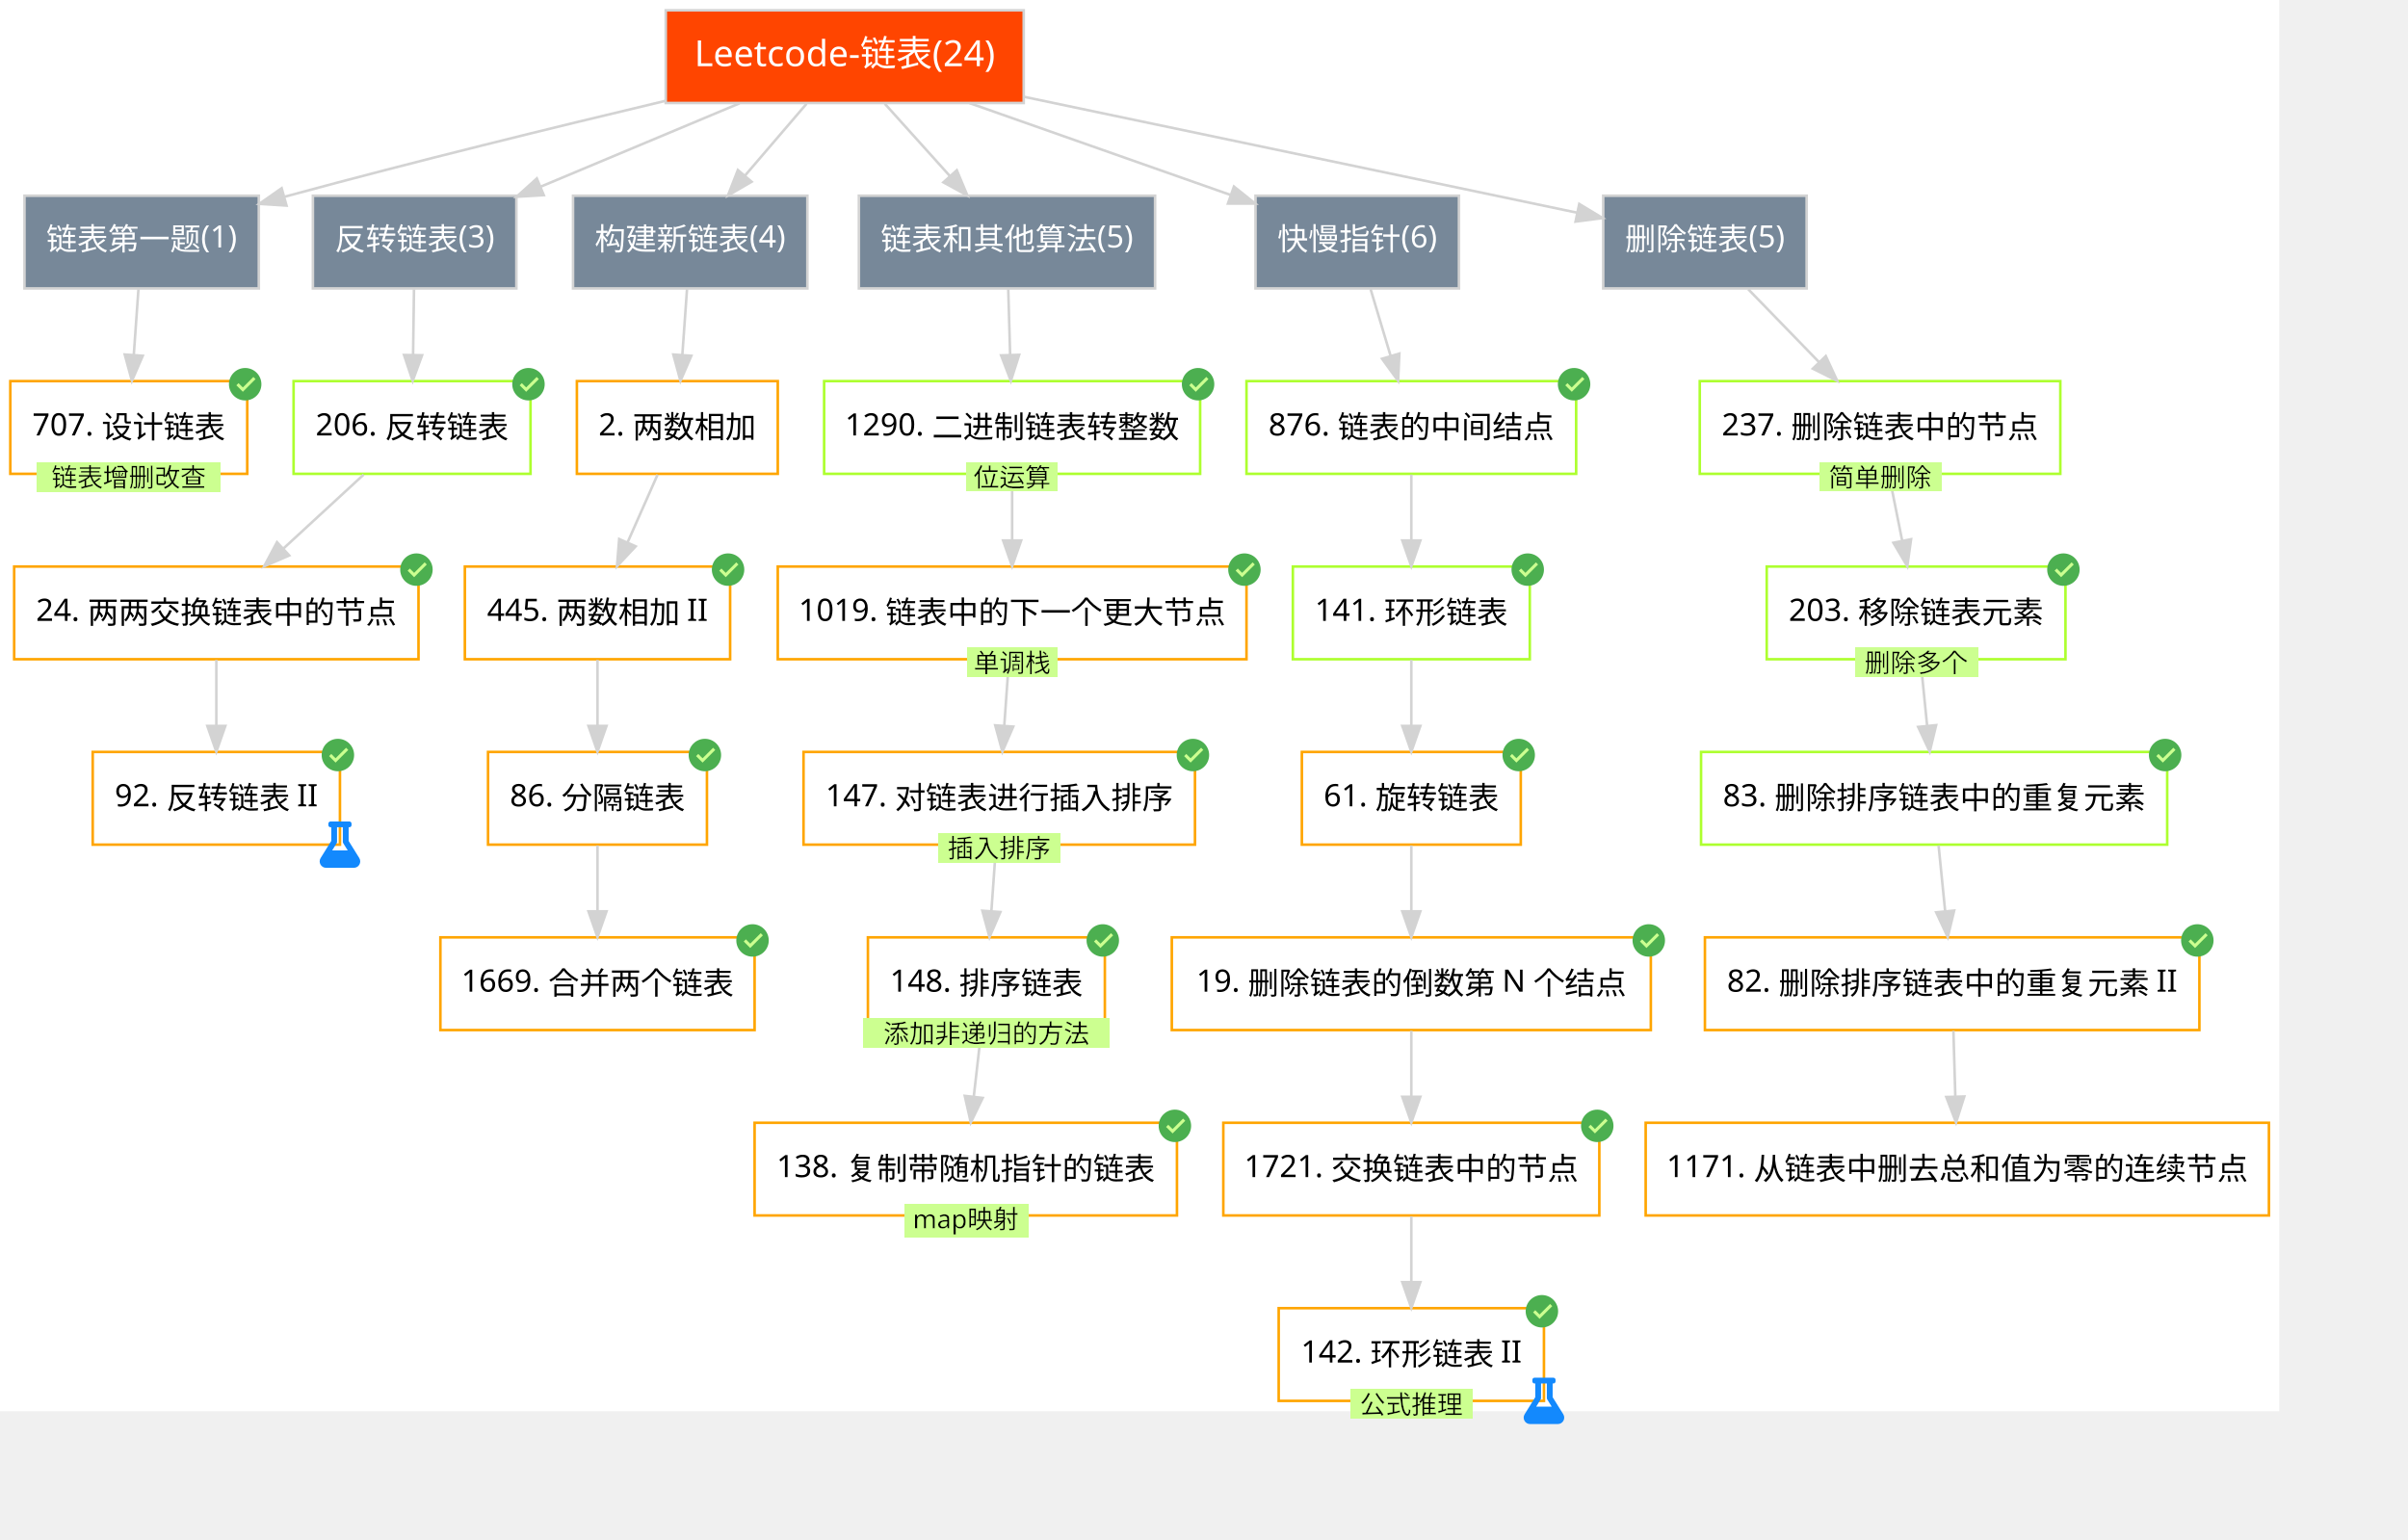
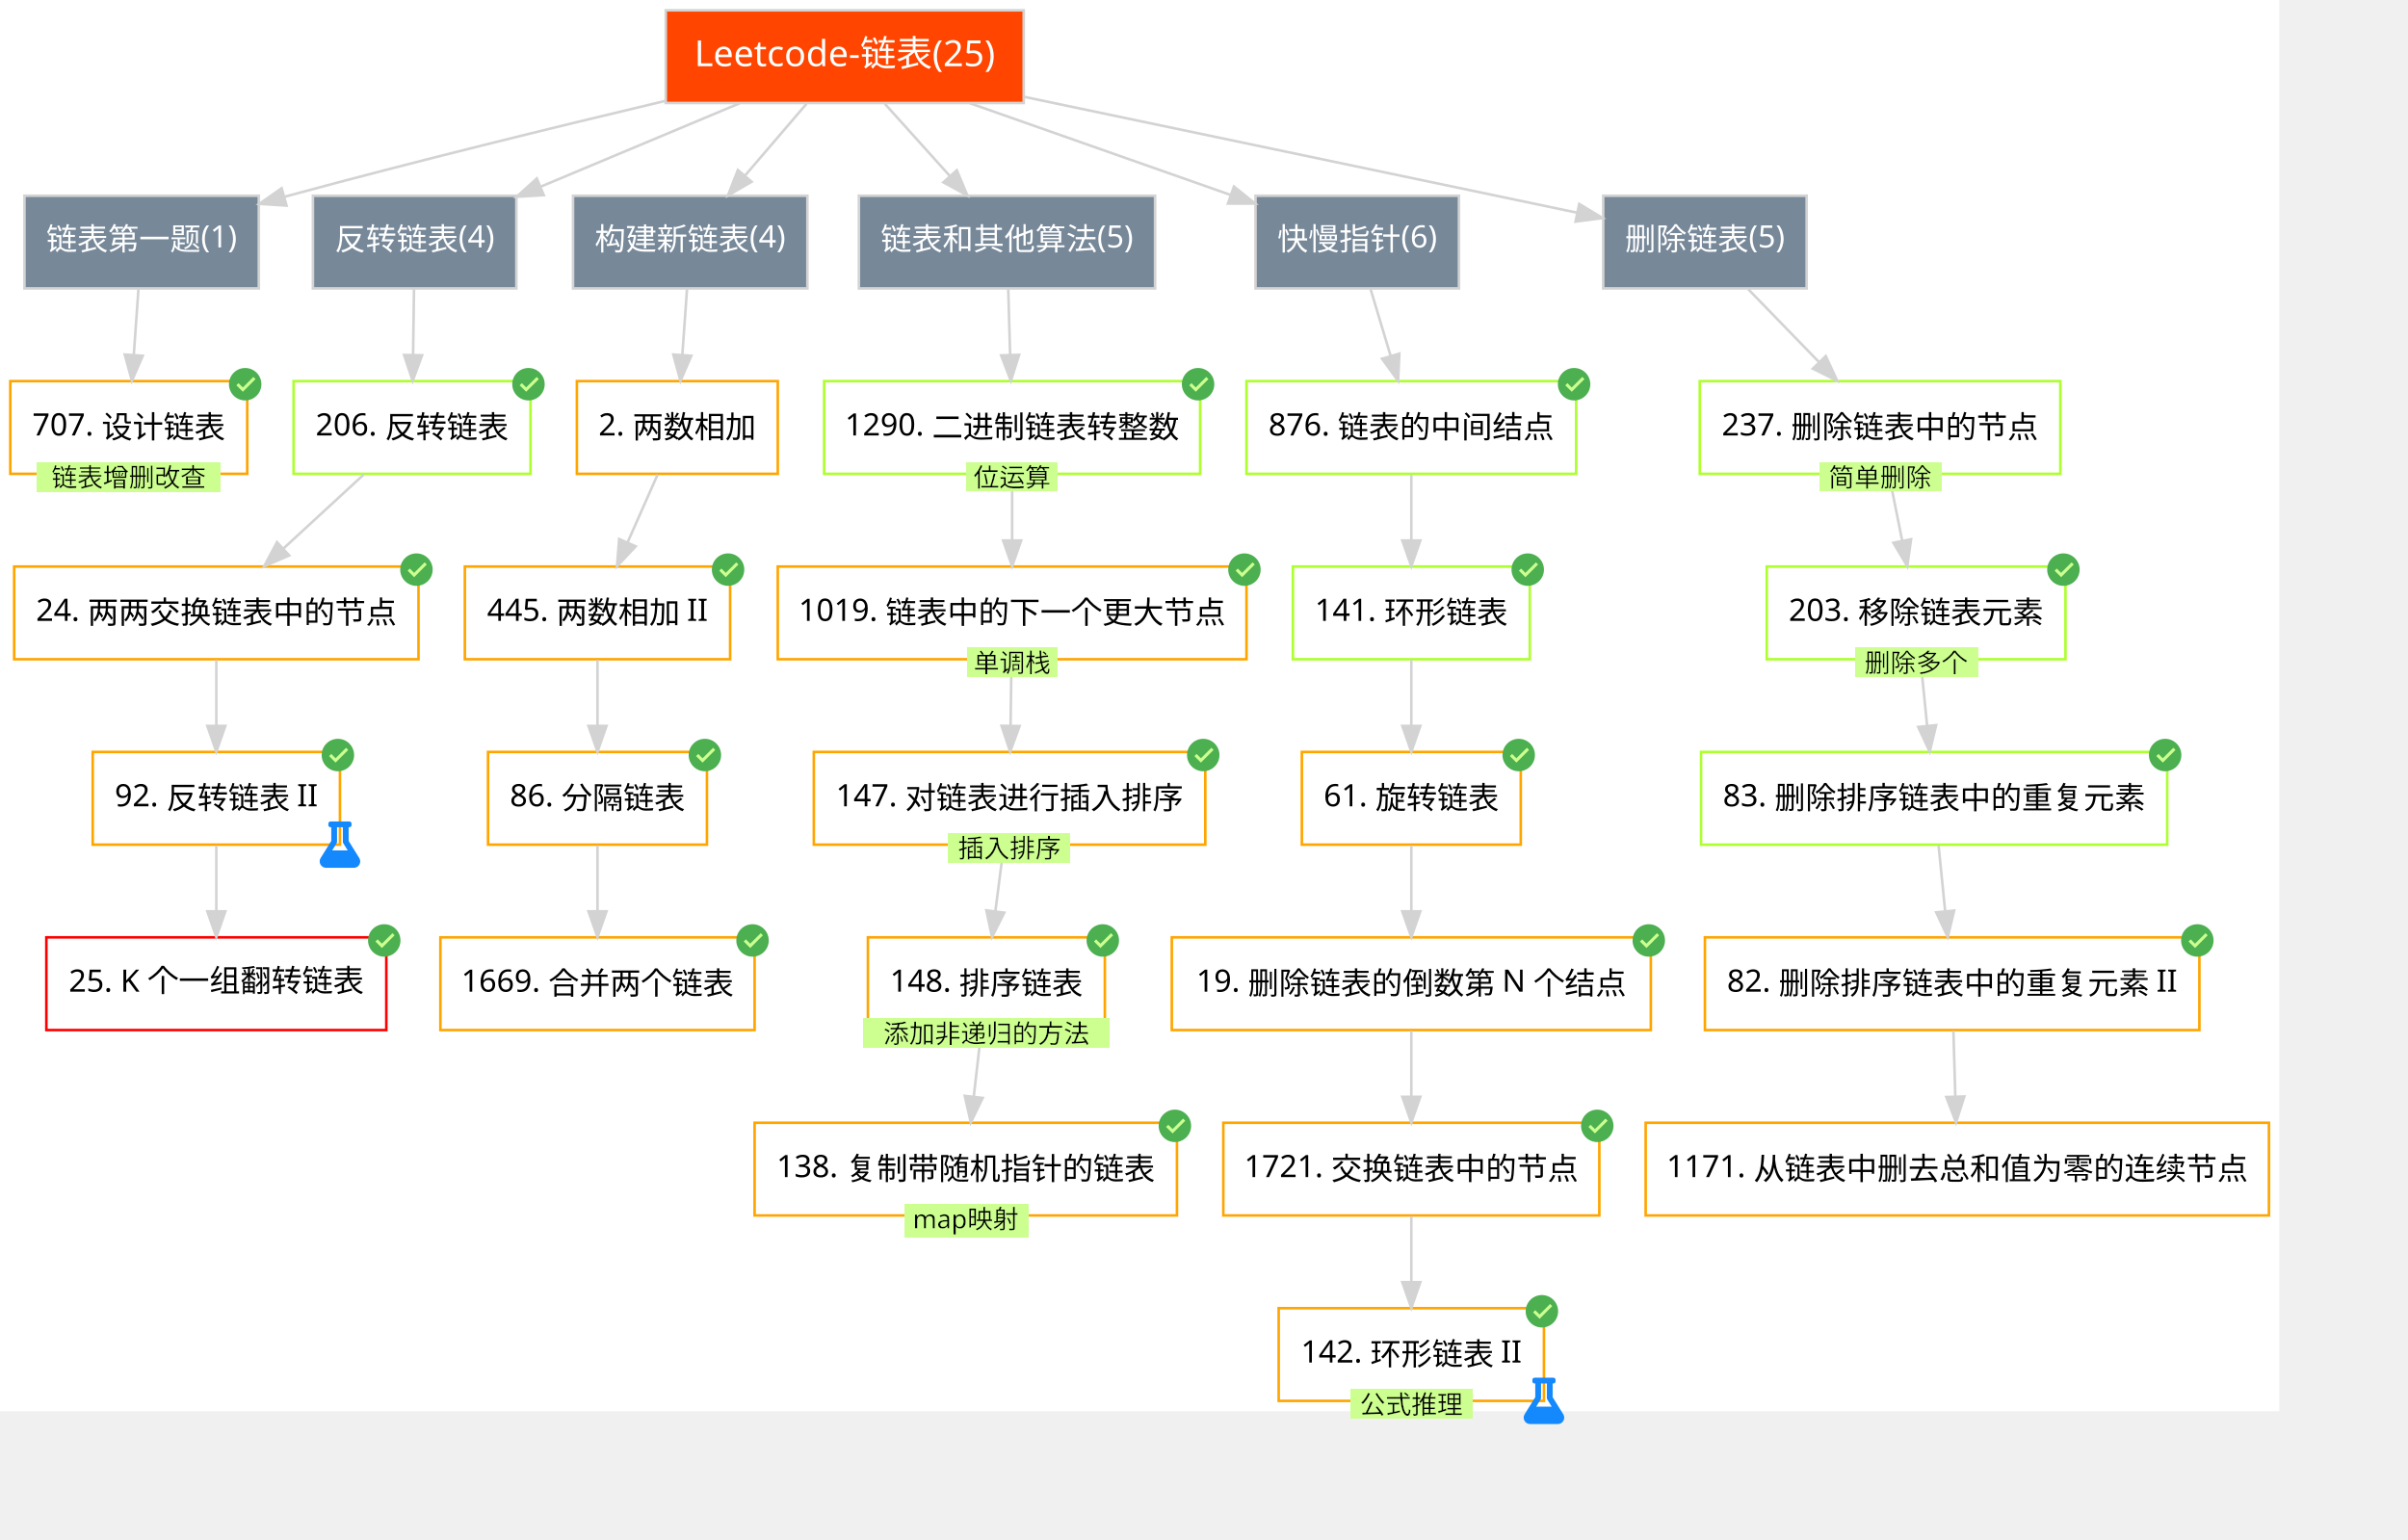
<svg xmlns="http://www.w3.org/2000/svg" xmlns:xlink="http://www.w3.org/1999/xlink" height="598pt" viewBox="0.00 0.00 935.0 598.0" width="935pt">
  <g class="graph" id="graph0" transform="scale(1 1) rotate(0) translate(4 544)">
    <polygon fill="white" points="-4,4 -4,-544 881,-544 881,4 -4,4" stroke="transparent" />
    <g class="node" id="node1">
      <g id="a_node1">
-         <a target="_parent" xlink:href="https://leetcode-cn.com/tag/linked-list" xlink:title="Leetcode-链表(24)">
+         <a target="_parent" xlink:href="https://leetcode-cn.com/tag/linked-list" xlink:title="Leetcode-链表(25)">
          <polygon fill="orangered" points="393.5,-540 254.5,-540 254.5,-504 393.5,-504 393.5,-540" stroke="lightgrey" />
          <text fill="white" font-family="Microsoft YaHei" font-size="14.00" text-anchor="middle" x="324" y="-518.3">
-       Leetcode-链表(24)
+       Leetcode-链表(25)
     </text>
        </a>
      </g>
    </g>
    <g class="node" id="node2">
      <polygon fill="lightslategray" points="96.5,-468 5.5,-468 5.5,-432 96.5,-432 96.5,-468" stroke="lightgrey" />
      <text fill="white" font-family="Microsoft YaHei" font-size="12.00" text-anchor="middle" x="51" y="-446.9">
    链表第一题(1)
   </text>
    </g>
    <g class="edge" id="edge1">
      <path d="M254.22,-504.8C211.81,-494.72 156.63,-481.21 108,-468 107.54,-467.87 107.08,-467.75 106.61,-467.62" fill="none" stroke="lightgrey" />
      <polygon fill="lightgrey" points="107.25,-464.17 96.68,-464.84 105.36,-470.91 107.25,-464.17" stroke="lightgrey" />
    </g>
    <g class="node" id="node4">
      <polygon fill="lightslategray" points="196.5,-468 117.5,-468 117.5,-432 196.5,-432 196.5,-468" stroke="lightgrey" />
      <text fill="white" font-family="Microsoft YaHei" font-size="12.00" text-anchor="middle" x="157" y="-446.9">
-     反转链表(3)
+     反转链表(4)
   </text>
    </g>
    <g class="edge" id="edge3">
      <path d="M283.15,-503.88C259.87,-494.12 230.56,-481.83 206.05,-471.56" fill="none" stroke="lightgrey" />
      <polygon fill="lightgrey" points="207.14,-468.22 196.57,-467.59 204.44,-474.68 207.14,-468.22" stroke="lightgrey" />
    </g>
-     <g class="node" id="node8">
+     <g class="node" id="node9">
      <polygon fill="lightslategray" points="309.5,-468 218.5,-468 218.5,-432 309.5,-432 309.5,-468" stroke="lightgrey" />
      <text fill="white" font-family="Microsoft YaHei" font-size="12.00" text-anchor="middle" x="264" y="-446.9">
    构建新链表(4)
   </text>
    </g>
-     <g class="edge" id="edge7">
+     <g class="edge" id="edge8">
      <path d="M309.17,-503.7C301.98,-495.3 293.2,-485.07 285.31,-475.86" fill="none" stroke="lightgrey" />
      <polygon fill="lightgrey" points="287.83,-473.42 278.66,-468.1 282.51,-477.97 287.83,-473.42" stroke="lightgrey" />
    </g>
-     <g class="node" id="node13">
+     <g class="node" id="node14">
      <polygon fill="lightslategray" points="444.5,-468 329.5,-468 329.5,-432 444.5,-432 444.5,-468" stroke="lightgrey" />
      <text fill="white" font-family="Microsoft YaHei" font-size="12.00" text-anchor="middle" x="387" y="-446.9">
    链表和其他算法(5)
   </text>
    </g>
-     <g class="edge" id="edge12">
+     <g class="edge" id="edge13">
      <path d="M339.57,-503.7C347.2,-495.22 356.52,-484.86 364.88,-475.58" fill="none" stroke="lightgrey" />
      <polygon fill="lightgrey" points="367.52,-477.88 371.61,-468.1 362.31,-473.2 367.52,-477.88" stroke="lightgrey" />
    </g>
-     <g class="node" id="node19">
+     <g class="node" id="node20">
      <polygon fill="lightslategray" points="562.5,-468 483.5,-468 483.5,-432 562.5,-432 562.5,-468" stroke="lightgrey" />
      <text fill="white" font-family="Microsoft YaHei" font-size="12.00" text-anchor="middle" x="523" y="-446.9">
    快慢指针(6)
   </text>
    </g>
-     <g class="edge" id="edge18">
+     <g class="edge" id="edge19">
      <path d="M372.43,-503.97C403.15,-493.16 442.8,-479.21 473.7,-468.34" fill="none" stroke="lightgrey" />
      <polygon fill="lightgrey" points="475.13,-471.55 483.4,-464.93 472.8,-464.95 475.13,-471.55" stroke="lightgrey" />
    </g>
-     <g class="node" id="node26">
+     <g class="node" id="node27">
      <polygon fill="lightslategray" points="697.5,-468 618.5,-468 618.5,-432 697.5,-432 697.5,-468" stroke="lightgrey" />
      <text fill="white" font-family="Microsoft YaHei" font-size="12.00" text-anchor="middle" x="658" y="-446.9">
    删除链表(5)
   </text>
    </g>
-     <g class="edge" id="edge25">
+     <g class="edge" id="edge26">
      <path d="M393.61,-506.41C457.82,-492.95 551.55,-473.31 608.44,-461.39" fill="none" stroke="lightgrey" />
      <polygon fill="lightgrey" points="609.21,-464.8 618.28,-459.32 607.77,-457.95 609.21,-464.8" stroke="lightgrey" />
    </g>
    <g class="node" id="node3">
      <g id="a_node3">
        <a target="_parent" xlink:href="https://leetcode-cn.com/problems/design-linked-list" xlink:title="707. 设计链表">
          <polygon fill="none" points="92,-396 0,-396 0,-360 92,-360 92,-396" stroke="orange" />
          <text font-family="Microsoft YaHei" font-size="12.00" text-anchor="middle" x="46" y="-374.9">
      707. 设计链表
     </text>
        </a>
      </g>
      <g transform="translate(84.0, -402.0) scale(0.3)">
        <circle cx="24" cy="24" fill="#4caf50" r="21" />
        <polygon fill="#ccff90" points="34.6,14.6 21,28.2 15.4,22.6 12.6,25.4 21,33.8 37.4,17.4" />
      </g>
    </g>
    <g class="edge" id="edge2">
      <path d="M49.76,-431.7C49.21,-423.98 48.55,-414.71 47.94,-406.11" fill="none" stroke="lightgrey" />
      <polygon fill="lightgrey" points="51.43,-405.83 47.22,-396.1 44.44,-406.33 51.43,-405.83" stroke="lightgrey" />
    </g>
    <g class="node" id="node5">
      <g id="a_node5">
        <a target="_parent" xlink:href="https://leetcode-cn.com/problems/reverse-linked-list" xlink:title="206. 反转链表">
          <polygon fill="none" points="202,-396 110,-396 110,-360 202,-360 202,-396" stroke="greenyellow" />
          <text font-family="Microsoft YaHei" font-size="12.00" text-anchor="middle" x="156" y="-374.9">
      206. 反转链表
     </text>
        </a>
      </g>
      <g transform="translate(194.0, -402.0) scale(0.3)">
        <circle cx="24" cy="24" fill="#4caf50" r="21" />
        <polygon fill="#ccff90" points="34.6,14.6 21,28.2 15.4,22.6 12.6,25.4 21,33.8 37.4,17.4" />
      </g>
    </g>
    <g class="edge" id="edge4">
      <path d="M156.75,-431.7C156.64,-423.98 156.51,-414.71 156.39,-406.11" fill="none" stroke="lightgrey" />
      <polygon fill="lightgrey" points="159.89,-406.05 156.24,-396.1 152.89,-406.15 159.89,-406.05" stroke="lightgrey" />
    </g>
    <g class="node" id="node6">
      <g id="a_node6">
        <a target="_parent" xlink:href="https://leetcode-cn.com/problems/swap-nodes-in-pairs" xlink:title="24. 两两交换链表中的节点">
          <polygon fill="none" points="158.5,-324 1.5,-324 1.5,-288 158.5,-288 158.5,-324" stroke="orange" />
          <text font-family="Microsoft YaHei" font-size="12.00" text-anchor="middle" x="80" y="-302.9">
      24. 两两交换链表中的节点
     </text>
        </a>
      </g>
      <g transform="translate(150.5, -330.0) scale(0.3)">
        <circle cx="24" cy="24" fill="#4caf50" r="21" />
        <polygon fill="#ccff90" points="34.6,14.6 21,28.2 15.4,22.6 12.6,25.4 21,33.8 37.4,17.4" />
      </g>
    </g>
    <g class="edge" id="edge5">
      <path d="M137.21,-359.7C127.83,-351.05 116.32,-340.45 106.09,-331.03" fill="none" stroke="lightgrey" />
      <polygon fill="lightgrey" points="108.3,-328.3 98.57,-324.1 103.55,-333.45 108.3,-328.3" stroke="lightgrey" />
    </g>
    <g class="node" id="node7">
      <g id="a_node7">
        <a target="_parent" xlink:href="https://leetcode-cn.com/problems/reverse-linked-list-ii" xlink:title="92. 反转链表 II">
          <polygon fill="none" points="128,-252 32,-252 32,-216 128,-216 128,-252" stroke="orange" />
          <text font-family="Microsoft YaHei" font-size="12.00" text-anchor="middle" x="80" y="-230.9">
      92. 反转链表 II
     </text>
        </a>
      </g>
      <g transform="translate(120.0, -258.0) scale(0.3)">
        <circle cx="24" cy="24" fill="#4caf50" r="21" />
        <polygon fill="#ccff90" points="34.6,14.6 21,28.2 15.4,22.6 12.6,25.4 21,33.8 37.4,17.4" />
      </g>
      <g transform="translate(119.0, -225.0)">
        <symbol id="flask" viewBox="0 0 448 512">
          <path d="M437.2 403.5L320 215V64h8c13.3 0 24-10.7 24-24V24c0-13.3-10.7-24-24-24H120c-13.3 0-24 10.7-24 24v16c0 13.3 10.7 24 24 24h8v151L10.8 403.5C-18.5 450.6 15.3 512 70.9 512h306.2c55.7 0 89.4-61.5 60.1-108.5zM137.9 320l48.2-77.6c3.7-5.2 5.8-11.6 5.8-18.4V64h64v160c0 6.9 2.2 13.2 5.8 18.4l48.2 77.6h-172z" fill="#1389fd" />
        </symbol>
        <a href="https://github.com/acm-clan/algorithm-stone/blob/main/user/leetcode/92.反转链表 II.md">
          <use height="18" href="#flask" width="18" />
        </a>
      </g>
    </g>
    <g class="edge" id="edge6">
      <path d="M80,-287.7C80,-279.98 80,-270.71 80,-262.11" fill="none" stroke="lightgrey" />
      <polygon fill="lightgrey" points="83.5,-262.1 80,-252.1 76.5,-262.1 83.5,-262.1" stroke="lightgrey" />
    </g>
-     <g class="node" id="node9">
-       <g id="a_node9">
+     <g class="node" id="node8">
+       <g id="a_node8">
+         <a target="_parent" xlink:href="https://leetcode-cn.com/problems/reverse-nodes-in-k-group" xlink:title="25. K 个一组翻转链表">
+           <polygon fill="none" points="146,-180 14,-180 14,-144 146,-144 146,-180" stroke="red" />
+           <text font-family="Microsoft YaHei" font-size="12.00" text-anchor="middle" x="80" y="-158.9">
+       25. K 个一组翻转链表
+      </text>
+         </a>
+       </g>
+       <g transform="translate(138.0, -186.0) scale(0.3)">
+         <circle cx="24" cy="24" fill="#4caf50" r="21" />
+         <polygon fill="#ccff90" points="34.6,14.6 21,28.2 15.4,22.6 12.6,25.4 21,33.8 37.4,17.4" />
+       </g>
+     </g>
+     <g class="edge" id="edge7">
+       <path d="M80,-215.7C80,-207.98 80,-198.71 80,-190.11" fill="none" stroke="lightgrey" />
+       <polygon fill="lightgrey" points="83.5,-190.1 80,-180.1 76.5,-190.1 83.5,-190.1" stroke="lightgrey" />
+     </g>
+     <g class="node" id="node10">
+       <g id="a_node10">
        <a target="_parent" xlink:href="https://leetcode-cn.com/problems/add-two-numbers" xlink:title="2. 两数相加">
          <polygon fill="none" points="298,-396 220,-396 220,-360 298,-360 298,-396" stroke="orange" />
          <text font-family="Microsoft YaHei" font-size="12.00" text-anchor="middle" x="259" y="-374.9">
      2. 两数相加
     </text>
        </a>
      </g>
    </g>
-     <g class="edge" id="edge8">
+     <g class="edge" id="edge9">
      <path d="M262.76,-431.7C262.21,-423.98 261.55,-414.71 260.94,-406.11" fill="none" stroke="lightgrey" />
      <polygon fill="lightgrey" points="264.43,-405.83 260.22,-396.1 257.44,-406.33 264.43,-405.83" stroke="lightgrey" />
    </g>
-     <g class="node" id="node10">
-       <g id="a_node10">
+     <g class="node" id="node11">
+       <g id="a_node11">
        <a target="_parent" xlink:href="https://leetcode-cn.com/problems/add-two-numbers-ii" xlink:title="445. 两数相加 II">
          <polygon fill="none" points="279.5,-324 176.5,-324 176.5,-288 279.5,-288 279.5,-324" stroke="orange" />
          <text font-family="Microsoft YaHei" font-size="12.00" text-anchor="middle" x="228" y="-302.9">
      445. 两数相加 II
     </text>
        </a>
      </g>
      <g transform="translate(271.5, -330.0) scale(0.3)">
        <circle cx="24" cy="24" fill="#4caf50" r="21" />
        <polygon fill="#ccff90" points="34.6,14.6 21,28.2 15.4,22.6 12.6,25.4 21,33.8 37.4,17.4" />
      </g>
    </g>
-     <g class="edge" id="edge9">
+     <g class="edge" id="edge10">
      <path d="M251.34,-359.7C247.81,-351.73 243.54,-342.1 239.63,-333.26" fill="none" stroke="lightgrey" />
      <polygon fill="lightgrey" points="242.82,-331.83 235.57,-324.1 236.42,-334.67 242.82,-331.83" stroke="lightgrey" />
    </g>
-     <g class="node" id="node11">
-       <g id="a_node11">
+     <g class="node" id="node12">
+       <g id="a_node12">
        <a target="_parent" xlink:href="https://leetcode-cn.com/problems/partition-list" xlink:title="86. 分隔链表">
          <polygon fill="none" points="270.5,-252 185.5,-252 185.5,-216 270.5,-216 270.5,-252" stroke="orange" />
          <text font-family="Microsoft YaHei" font-size="12.00" text-anchor="middle" x="228" y="-230.9">
      86. 分隔链表
     </text>
        </a>
      </g>
      <g transform="translate(262.5, -258.0) scale(0.3)">
        <circle cx="24" cy="24" fill="#4caf50" r="21" />
        <polygon fill="#ccff90" points="34.6,14.6 21,28.2 15.4,22.6 12.6,25.4 21,33.8 37.4,17.4" />
      </g>
    </g>
-     <g class="edge" id="edge10">
+     <g class="edge" id="edge11">
      <path d="M228,-287.7C228,-279.98 228,-270.71 228,-262.11" fill="none" stroke="lightgrey" />
      <polygon fill="lightgrey" points="231.5,-262.1 228,-252.1 224.5,-262.1 231.5,-262.1" stroke="lightgrey" />
    </g>
-     <g class="node" id="node12">
-       <g id="a_node12">
+     <g class="node" id="node13">
+       <g id="a_node13">
        <a target="_parent" xlink:href="https://leetcode-cn.com/problems/merge-in-between-linked-lists" xlink:title="1669. 合并两个链表">
          <polygon fill="none" points="289,-180 167,-180 167,-144 289,-144 289,-180" stroke="orange" />
          <text font-family="Microsoft YaHei" font-size="12.00" text-anchor="middle" x="228" y="-158.9">
      1669. 合并两个链表
     </text>
        </a>
      </g>
      <g transform="translate(281.0, -186.0) scale(0.3)">
        <circle cx="24" cy="24" fill="#4caf50" r="21" />
        <polygon fill="#ccff90" points="34.6,14.6 21,28.2 15.4,22.6 12.6,25.4 21,33.8 37.4,17.4" />
      </g>
    </g>
-     <g class="edge" id="edge11">
+     <g class="edge" id="edge12">
      <path d="M228,-215.7C228,-207.98 228,-198.71 228,-190.11" fill="none" stroke="lightgrey" />
      <polygon fill="lightgrey" points="231.5,-190.1 228,-180.1 224.5,-190.1 231.5,-190.1" stroke="lightgrey" />
    </g>
-     <g class="node" id="node14">
-       <g id="a_node14">
+     <g class="node" id="node15">
+       <g id="a_node15">
        <a target="_parent" xlink:href="https://leetcode-cn.com/problems/convert-binary-number-in-a-linked-list-to-integer" xlink:title="1290. 二进制链表转整数">
          <polygon fill="none" points="462,-396 316,-396 316,-360 462,-360 462,-396" stroke="greenyellow" />
          <text font-family="Microsoft YaHei" font-size="12.00" text-anchor="middle" x="389" y="-374.9">
      1290. 二进制链表转整数
     </text>
        </a>
      </g>
      <g transform="translate(454.0, -402.0) scale(0.3)">
        <circle cx="24" cy="24" fill="#4caf50" r="21" />
        <polygon fill="#ccff90" points="34.6,14.6 21,28.2 15.4,22.6 12.6,25.4 21,33.8 37.4,17.4" />
      </g>
    </g>
-     <g class="edge" id="edge13">
+     <g class="edge" id="edge14">
      <path d="M387.49,-431.7C387.71,-423.98 387.98,-414.71 388.23,-406.11" fill="none" stroke="lightgrey" />
      <polygon fill="lightgrey" points="391.72,-406.2 388.51,-396.1 384.73,-406 391.72,-406.2" stroke="lightgrey" />
    </g>
-     <g class="node" id="node15">
-       <g id="a_node15">
+     <g class="node" id="node16">
+       <g id="a_node16">
        <a target="_parent" xlink:href="https://leetcode-cn.com/problems/next-greater-node-in-linked-list" xlink:title="1019. 链表中的下一个更大节点">
          <polygon fill="none" points="480,-324 298,-324 298,-288 480,-288 480,-324" stroke="orange" />
          <text font-family="Microsoft YaHei" font-size="12.00" text-anchor="middle" x="389" y="-302.9">
      1019. 链表中的下一个更大节点
     </text>
        </a>
      </g>
      <g transform="translate(472.0, -330.0) scale(0.3)">
        <circle cx="24" cy="24" fill="#4caf50" r="21" />
        <polygon fill="#ccff90" points="34.6,14.6 21,28.2 15.4,22.6 12.6,25.4 21,33.8 37.4,17.4" />
      </g>
    </g>
-     <g class="edge" id="edge14">
+     <g class="edge" id="edge15">
      <path d="M389,-359.7C389,-351.98 389,-342.71 389,-334.11" fill="none" stroke="lightgrey" />
      <polygon fill="lightgrey" points="392.5,-334.1 389,-324.1 385.5,-334.1 392.5,-334.1" stroke="lightgrey" />
    </g>
-     <g class="node" id="node16">
-       <g id="a_node16">
-         <a target="_parent" xlink:href="https://leetcode-cn.com/problems/insertion-sort-list" xlink:title="147. 对链表进行插入排序">
-           <polygon fill="none" points="460,-252 308,-252 308,-216 460,-216 460,-252" stroke="orange" />
-           <text font-family="Microsoft YaHei" font-size="12.00" text-anchor="middle" x="384" y="-230.9">
-       147. 对链表进行插入排序
-      </text>
-         </a>
-       </g>
-       <g transform="translate(452.0, -258.0) scale(0.3)">
-         <circle cx="24" cy="24" fill="#4caf50" r="21" />
-         <polygon fill="#ccff90" points="34.6,14.6 21,28.2 15.4,22.6 12.6,25.4 21,33.8 37.4,17.4" />
-       </g>
-     </g>
-     <g class="edge" id="edge15">
-       <path d="M387.76,-287.7C387.21,-279.98 386.55,-270.71 385.94,-262.11" fill="none" stroke="lightgrey" />
-       <polygon fill="lightgrey" points="389.43,-261.83 385.22,-252.1 382.44,-262.33 389.43,-261.83" stroke="lightgrey" />
-     </g>
    <g class="node" id="node17">
      <g id="a_node17">
+         <a target="_parent" xlink:href="https://leetcode-cn.com/problems/insertion-sort-list" xlink:title="147. 对链表进行插入排序">
+           <polygon fill="none" points="464,-252 312,-252 312,-216 464,-216 464,-252" stroke="orange" />
+           <text font-family="Microsoft YaHei" font-size="12.00" text-anchor="middle" x="388" y="-230.9">
+       147. 对链表进行插入排序
+      </text>
+         </a>
+       </g>
+       <g transform="translate(456.0, -258.0) scale(0.3)">
+         <circle cx="24" cy="24" fill="#4caf50" r="21" />
+         <polygon fill="#ccff90" points="34.6,14.6 21,28.2 15.4,22.6 12.6,25.4 21,33.8 37.4,17.4" />
+       </g>
+     </g>
+     <g class="edge" id="edge16">
+       <path d="M388.75,-287.7C388.64,-279.98 388.51,-270.71 388.39,-262.11" fill="none" stroke="lightgrey" />
+       <polygon fill="lightgrey" points="391.89,-262.05 388.24,-252.1 384.89,-262.15 391.89,-262.05" stroke="lightgrey" />
+     </g>
+     <g class="node" id="node18">
+       <g id="a_node18">
        <a target="_parent" xlink:href="https://leetcode-cn.com/problems/sort-list" xlink:title="148. 排序链表">
          <polygon fill="none" points="425,-180 333,-180 333,-144 425,-144 425,-180" stroke="orange" />
          <text font-family="Microsoft YaHei" font-size="12.00" text-anchor="middle" x="379" y="-158.9">
      148. 排序链表
     </text>
        </a>
      </g>
      <g transform="translate(417.0, -186.0) scale(0.3)">
        <circle cx="24" cy="24" fill="#4caf50" r="21" />
        <polygon fill="#ccff90" points="34.6,14.6 21,28.2 15.4,22.6 12.6,25.4 21,33.8 37.4,17.4" />
      </g>
    </g>
-     <g class="edge" id="edge16">
-       <path d="M382.76,-215.7C382.21,-207.98 381.55,-198.71 380.94,-190.11" fill="none" stroke="lightgrey" />
-       <polygon fill="lightgrey" points="384.43,-189.83 380.22,-180.1 377.44,-190.33 384.43,-189.83" stroke="lightgrey" />
-     </g>
-     <g class="node" id="node18">
-       <g id="a_node18">
+     <g class="edge" id="edge17">
+       <path d="M385.78,-215.7C384.78,-207.98 383.59,-198.71 382.49,-190.11" fill="none" stroke="lightgrey" />
+       <polygon fill="lightgrey" points="385.95,-189.58 381.2,-180.1 379,-190.47 385.95,-189.58" stroke="lightgrey" />
+     </g>
+     <g class="node" id="node19">
+       <g id="a_node19">
        <a target="_parent" xlink:href="https://leetcode-cn.com/problems/copy-list-with-random-pointer" xlink:title="138. 复制带随机指针的链表">
          <polygon fill="none" points="453,-108 289,-108 289,-72 453,-72 453,-108" stroke="orange" />
          <text font-family="Microsoft YaHei" font-size="12.00" text-anchor="middle" x="371" y="-86.9">
      138. 复制带随机指针的链表
     </text>
        </a>
      </g>
      <g transform="translate(445.0, -114.0) scale(0.3)">
        <circle cx="24" cy="24" fill="#4caf50" r="21" />
        <polygon fill="#ccff90" points="34.6,14.6 21,28.2 15.4,22.6 12.6,25.4 21,33.8 37.4,17.4" />
      </g>
    </g>
-     <g class="edge" id="edge17">
+     <g class="edge" id="edge18">
      <path d="M377.02,-143.7C376.14,-135.98 375.08,-126.71 374.1,-118.11" fill="none" stroke="lightgrey" />
      <polygon fill="lightgrey" points="377.57,-117.64 372.95,-108.1 370.61,-118.44 377.57,-117.64" stroke="lightgrey" />
    </g>
-     <g class="node" id="node20">
-       <g id="a_node20">
+     <g class="node" id="node21">
+       <g id="a_node21">
        <a target="_parent" xlink:href="https://leetcode-cn.com/problems/middle-of-the-linked-list" xlink:title="876. 链表的中间结点">
          <polygon fill="none" points="608,-396 480,-396 480,-360 608,-360 608,-396" stroke="greenyellow" />
          <text font-family="Microsoft YaHei" font-size="12.00" text-anchor="middle" x="544" y="-374.9">
      876. 链表的中间结点
     </text>
        </a>
      </g>
      <g transform="translate(600.0, -402.0) scale(0.3)">
        <circle cx="24" cy="24" fill="#4caf50" r="21" />
        <polygon fill="#ccff90" points="34.6,14.6 21,28.2 15.4,22.6 12.6,25.4 21,33.8 37.4,17.4" />
      </g>
    </g>
-     <g class="edge" id="edge19">
+     <g class="edge" id="edge20">
      <path d="M528.19,-431.7C530.53,-423.9 533.35,-414.51 535.95,-405.83" fill="none" stroke="lightgrey" />
      <polygon fill="lightgrey" points="539.35,-406.69 538.87,-396.1 532.64,-404.68 539.35,-406.69" stroke="lightgrey" />
    </g>
-     <g class="node" id="node21">
-       <g id="a_node21">
+     <g class="node" id="node22">
+       <g id="a_node22">
        <a target="_parent" xlink:href="https://leetcode-cn.com/problems/linked-list-cycle" xlink:title="141. 环形链表">
          <polygon fill="none" points="590,-324 498,-324 498,-288 590,-288 590,-324" stroke="greenyellow" />
          <text font-family="Microsoft YaHei" font-size="12.00" text-anchor="middle" x="544" y="-302.9">
      141. 环形链表
     </text>
        </a>
      </g>
      <g transform="translate(582.0, -330.0) scale(0.3)">
        <circle cx="24" cy="24" fill="#4caf50" r="21" />
        <polygon fill="#ccff90" points="34.6,14.6 21,28.2 15.4,22.6 12.6,25.4 21,33.8 37.4,17.4" />
      </g>
    </g>
-     <g class="edge" id="edge20">
+     <g class="edge" id="edge21">
      <path d="M544,-359.7C544,-351.98 544,-342.71 544,-334.11" fill="none" stroke="lightgrey" />
      <polygon fill="lightgrey" points="547.5,-334.1 544,-324.1 540.5,-334.1 547.5,-334.1" stroke="lightgrey" />
    </g>
-     <g class="node" id="node22">
-       <g id="a_node22">
+     <g class="node" id="node23">
+       <g id="a_node23">
        <a target="_parent" xlink:href="https://leetcode-cn.com/problems/rotate-list" xlink:title="61. 旋转链表">
          <polygon fill="none" points="586.5,-252 501.5,-252 501.5,-216 586.5,-216 586.5,-252" stroke="orange" />
          <text font-family="Microsoft YaHei" font-size="12.00" text-anchor="middle" x="544" y="-230.9">
      61. 旋转链表
     </text>
        </a>
      </g>
      <g transform="translate(578.5, -258.0) scale(0.3)">
        <circle cx="24" cy="24" fill="#4caf50" r="21" />
        <polygon fill="#ccff90" points="34.6,14.6 21,28.2 15.4,22.6 12.6,25.4 21,33.8 37.4,17.4" />
      </g>
    </g>
-     <g class="edge" id="edge21">
+     <g class="edge" id="edge22">
      <path d="M544,-287.7C544,-279.98 544,-270.71 544,-262.11" fill="none" stroke="lightgrey" />
      <polygon fill="lightgrey" points="547.5,-262.1 544,-252.1 540.5,-262.1 547.5,-262.1" stroke="lightgrey" />
    </g>
-     <g class="node" id="node23">
-       <g id="a_node23">
+     <g class="node" id="node24">
+       <g id="a_node24">
        <a target="_parent" xlink:href="https://leetcode-cn.com/problems/remove-nth-node-from-end-of-list" xlink:title="19. 删除链表的倒数第 N 个结点">
          <polygon fill="none" points="637,-180 451,-180 451,-144 637,-144 637,-180" stroke="orange" />
          <text font-family="Microsoft YaHei" font-size="12.00" text-anchor="middle" x="544" y="-158.9">
      19. 删除链表的倒数第 N 个结点
     </text>
        </a>
      </g>
      <g transform="translate(629.0, -186.0) scale(0.3)">
        <circle cx="24" cy="24" fill="#4caf50" r="21" />
        <polygon fill="#ccff90" points="34.6,14.6 21,28.2 15.4,22.6 12.6,25.4 21,33.8 37.4,17.4" />
      </g>
    </g>
-     <g class="edge" id="edge22">
+     <g class="edge" id="edge23">
      <path d="M544,-215.7C544,-207.98 544,-198.71 544,-190.11" fill="none" stroke="lightgrey" />
      <polygon fill="lightgrey" points="547.5,-190.1 544,-180.1 540.5,-190.1 547.5,-190.1" stroke="lightgrey" />
    </g>
-     <g class="node" id="node24">
-       <g id="a_node24">
+     <g class="node" id="node25">
+       <g id="a_node25">
        <a target="_parent" xlink:href="https://leetcode-cn.com/problems/swapping-nodes-in-a-linked-list" xlink:title="1721. 交换链表中的节点">
          <polygon fill="none" points="617,-108 471,-108 471,-72 617,-72 617,-108" stroke="orange" />
          <text font-family="Microsoft YaHei" font-size="12.00" text-anchor="middle" x="544" y="-86.9">
      1721. 交换链表中的节点
     </text>
        </a>
      </g>
      <g transform="translate(609.0, -114.0) scale(0.3)">
        <circle cx="24" cy="24" fill="#4caf50" r="21" />
        <polygon fill="#ccff90" points="34.6,14.6 21,28.2 15.4,22.6 12.6,25.4 21,33.8 37.4,17.4" />
      </g>
    </g>
-     <g class="edge" id="edge23">
+     <g class="edge" id="edge24">
      <path d="M544,-143.7C544,-135.98 544,-126.71 544,-118.11" fill="none" stroke="lightgrey" />
      <polygon fill="lightgrey" points="547.5,-118.1 544,-108.1 540.5,-118.1 547.5,-118.1" stroke="lightgrey" />
    </g>
-     <g class="node" id="node25">
-       <g id="a_node25">
+     <g class="node" id="node26">
+       <g id="a_node26">
        <a target="_parent" xlink:href="https://leetcode-cn.com/problems/linked-list-cycle-ii" xlink:title="142. 环形链表 II">
          <polygon fill="none" points="595.5,-36 492.5,-36 492.5,0 595.5,0 595.5,-36" stroke="orange" />
          <text font-family="Microsoft YaHei" font-size="12.00" text-anchor="middle" x="544" y="-14.9">
      142. 环形链表 II
     </text>
        </a>
      </g>
      <g transform="translate(587.5, -42.0) scale(0.3)">
        <circle cx="24" cy="24" fill="#4caf50" r="21" />
        <polygon fill="#ccff90" points="34.6,14.6 21,28.2 15.4,22.6 12.6,25.4 21,33.8 37.4,17.4" />
      </g>
      <g transform="translate(586.5, -9.0)">
        <symbol id="flask" viewBox="0 0 448 512">
          <path d="M437.2 403.5L320 215V64h8c13.3 0 24-10.7 24-24V24c0-13.3-10.7-24-24-24H120c-13.3 0-24 10.7-24 24v16c0 13.3 10.7 24 24 24h8v151L10.8 403.5C-18.5 450.6 15.3 512 70.9 512h306.2c55.7 0 89.4-61.5 60.1-108.5zM137.9 320l48.2-77.6c3.7-5.2 5.8-11.6 5.8-18.4V64h64v160c0 6.9 2.2 13.2 5.8 18.4l48.2 77.6h-172z" fill="#1389fd" />
        </symbol>
        <a href="https://github.com/acm-clan/algorithm-stone/blob/main/user/leetcode/142. 环形链表 II.md">
          <use height="18" href="#flask" width="18" />
        </a>
      </g>
    </g>
-     <g class="edge" id="edge24">
+     <g class="edge" id="edge25">
      <path d="M544,-71.7C544,-63.98 544,-54.71 544,-46.11" fill="none" stroke="lightgrey" />
      <polygon fill="lightgrey" points="547.5,-46.1 544,-36.1 540.5,-46.1 547.5,-46.1" stroke="lightgrey" />
    </g>
-     <g class="node" id="node27">
-       <g id="a_node27">
+     <g class="node" id="node28">
+       <g id="a_node28">
        <a target="_parent" xlink:href="https://leetcode-cn.com/problems/delete-node-in-a-linked-list" xlink:title="237. 删除链表中的节点">
          <polygon fill="none" points="796,-396 656,-396 656,-360 796,-360 796,-396" stroke="greenyellow" />
          <text font-family="Microsoft YaHei" font-size="12.00" text-anchor="middle" x="726" y="-374.9">
      237. 删除链表中的节点
     </text>
        </a>
      </g>
    </g>
-     <g class="edge" id="edge26">
+     <g class="edge" id="edge27">
      <path d="M674.81,-431.7C683.13,-423.14 693.31,-412.66 702.39,-403.3" fill="none" stroke="lightgrey" />
      <polygon fill="lightgrey" points="704.93,-405.72 709.38,-396.1 699.91,-400.84 704.93,-405.72" stroke="lightgrey" />
    </g>
-     <g class="node" id="node28">
-       <g id="a_node28">
+     <g class="node" id="node29">
+       <g id="a_node29">
        <a target="_parent" xlink:href="https://leetcode-cn.com/problems/remove-linked-list-elements" xlink:title="203. 移除链表元素">
          <polygon fill="none" points="798,-324 682,-324 682,-288 798,-288 798,-324" stroke="greenyellow" />
          <text font-family="Microsoft YaHei" font-size="12.00" text-anchor="middle" x="740" y="-302.9">
      203. 移除链表元素
     </text>
        </a>
      </g>
      <g transform="translate(790.0, -330.0) scale(0.3)">
        <circle cx="24" cy="24" fill="#4caf50" r="21" />
        <polygon fill="#ccff90" points="34.6,14.6 21,28.2 15.4,22.6 12.6,25.4 21,33.8 37.4,17.4" />
      </g>
    </g>
-     <g class="edge" id="edge27">
+     <g class="edge" id="edge28">
      <path d="M729.46,-359.7C731,-351.98 732.86,-342.71 734.58,-334.11" fill="none" stroke="lightgrey" />
      <polygon fill="lightgrey" points="738.05,-334.6 736.58,-324.1 731.19,-333.22 738.05,-334.6" stroke="lightgrey" />
    </g>
-     <g class="node" id="node29">
-       <g id="a_node29">
+     <g class="node" id="node30">
+       <g id="a_node30">
        <a target="_parent" xlink:href="https://leetcode-cn.com/problems/remove-duplicates-from-sorted-list" xlink:title="83. 删除排序链表中的重复元素">
          <polygon fill="none" points="837.5,-252 656.5,-252 656.5,-216 837.5,-216 837.5,-252" stroke="greenyellow" />
          <text font-family="Microsoft YaHei" font-size="12.00" text-anchor="middle" x="747" y="-230.9">
      83. 删除排序链表中的重复元素
     </text>
        </a>
      </g>
      <g transform="translate(829.5, -258.0) scale(0.3)">
        <circle cx="24" cy="24" fill="#4caf50" r="21" />
        <polygon fill="#ccff90" points="34.6,14.6 21,28.2 15.4,22.6 12.6,25.4 21,33.8 37.4,17.4" />
      </g>
    </g>
-     <g class="edge" id="edge28">
+     <g class="edge" id="edge29">
      <path d="M741.73,-287.7C742.5,-279.98 743.43,-270.71 744.29,-262.11" fill="none" stroke="lightgrey" />
      <polygon fill="lightgrey" points="747.78,-262.4 745.29,-252.1 740.81,-261.71 747.78,-262.4" stroke="lightgrey" />
    </g>
-     <g class="node" id="node30">
-       <g id="a_node30">
+     <g class="node" id="node31">
+       <g id="a_node31">
        <a target="_parent" xlink:href="https://leetcode-cn.com/problems/remove-duplicates-from-sorted-list-ii" xlink:title="82. 删除排序链表中的重复元素 II">
          <polygon fill="none" points="850,-180 658,-180 658,-144 850,-144 850,-180" stroke="orange" />
          <text font-family="Microsoft YaHei" font-size="12.00" text-anchor="middle" x="754" y="-158.9">
      82. 删除排序链表中的重复元素 II
     </text>
        </a>
      </g>
      <g transform="translate(842.0, -186.0) scale(0.3)">
        <circle cx="24" cy="24" fill="#4caf50" r="21" />
        <polygon fill="#ccff90" points="34.6,14.6 21,28.2 15.4,22.6 12.6,25.4 21,33.8 37.4,17.4" />
      </g>
    </g>
-     <g class="edge" id="edge29">
+     <g class="edge" id="edge30">
      <path d="M748.73,-215.7C749.5,-207.98 750.43,-198.71 751.29,-190.11" fill="none" stroke="lightgrey" />
      <polygon fill="lightgrey" points="754.78,-190.4 752.29,-180.1 747.81,-189.71 754.78,-190.4" stroke="lightgrey" />
    </g>
-     <g class="node" id="node31">
-       <g id="a_node31">
+     <g class="node" id="node32">
+       <g id="a_node32">
        <a target="_parent" xlink:href="https://leetcode-cn.com/problems/remove-zero-sum-consecutive-nodes-from-linked-list" xlink:title="1171. 从链表中删去总和值为零的连续节点">
          <polygon fill="none" points="877,-108 635,-108 635,-72 877,-72 877,-108" stroke="orange" />
          <text font-family="Microsoft YaHei" font-size="12.00" text-anchor="middle" x="756" y="-86.9">
      1171. 从链表中删去总和值为零的连续节点
     </text>
        </a>
      </g>
    </g>
-     <g class="edge" id="edge30">
+     <g class="edge" id="edge31">
      <path d="M754.49,-143.7C754.71,-135.98 754.98,-126.71 755.23,-118.11" fill="none" stroke="lightgrey" />
      <polygon fill="lightgrey" points="758.72,-118.2 755.51,-108.1 751.73,-118 758.72,-118.2" stroke="lightgrey" />
    </g>
    <g class="key">
      <defs>
        <filter height="1.2" id="solid" width="1.2" x="-0.1" y="-0.1">
          <feFlood flood-color="#ccff90" result="bg" />
          <feMerge>
            <feMergeNode in="bg" />
            <feMergeNode in="SourceGraphic" />
          </feMerge>
        </filter>
      </defs>
      <text filter="url(#solid)" font-family="Microsoft YaHei" font-size="10.00" text-anchor="middle" x="46.0" y="-355.0">
    链表增删改查
   </text>
    </g>
    <g class="key">
      <defs>
        <filter height="1.2" id="solid" width="1.2" x="-0.1" y="-0.1">
          <feFlood flood-color="#ccff90" result="bg" />
          <feMerge>
            <feMergeNode in="bg" />
            <feMergeNode in="SourceGraphic" />
          </feMerge>
        </filter>
      </defs>
      <text filter="url(#solid)" font-family="Microsoft YaHei" font-size="10.00" text-anchor="middle" x="389.0" y="-355.0">
    位运算
   </text>
    </g>
    <g class="key">
      <defs>
        <filter height="1.2" id="solid" width="1.2" x="-0.1" y="-0.1">
          <feFlood flood-color="#ccff90" result="bg" />
          <feMerge>
            <feMergeNode in="bg" />
            <feMergeNode in="SourceGraphic" />
          </feMerge>
        </filter>
      </defs>
      <text filter="url(#solid)" font-family="Microsoft YaHei" font-size="10.00" text-anchor="middle" x="389.0" y="-283.0">
    单调栈
   </text>
    </g>
    <g class="key">
      <defs>
        <filter height="1.2" id="solid" width="1.2" x="-0.1" y="-0.1">
          <feFlood flood-color="#ccff90" result="bg" />
          <feMerge>
            <feMergeNode in="bg" />
            <feMergeNode in="SourceGraphic" />
          </feMerge>
        </filter>
      </defs>
-       <text filter="url(#solid)" font-family="Microsoft YaHei" font-size="10.00" text-anchor="middle" x="384.0" y="-211.0">
+       <text filter="url(#solid)" font-family="Microsoft YaHei" font-size="10.00" text-anchor="middle" x="388.0" y="-211.0">
    插入排序
   </text>
    </g>
    <g class="key">
      <defs>
        <filter height="1.2" id="solid" width="1.2" x="-0.1" y="-0.1">
          <feFlood flood-color="#ccff90" result="bg" />
          <feMerge>
            <feMergeNode in="bg" />
            <feMergeNode in="SourceGraphic" />
          </feMerge>
        </filter>
      </defs>
      <text filter="url(#solid)" font-family="Microsoft YaHei" font-size="10.00" text-anchor="middle" x="379.0" y="-139.0">
    添加非递归的方法
   </text>
    </g>
    <g class="key">
      <defs>
        <filter height="1.2" id="solid" width="1.2" x="-0.1" y="-0.1">
          <feFlood flood-color="#ccff90" result="bg" />
          <feMerge>
            <feMergeNode in="bg" />
            <feMergeNode in="SourceGraphic" />
          </feMerge>
        </filter>
      </defs>
      <text filter="url(#solid)" font-family="Microsoft YaHei" font-size="10.00" text-anchor="middle" x="371.0" y="-67.0">
    map映射
   </text>
    </g>
    <g class="key">
      <defs>
        <filter height="1.2" id="solid" width="1.2" x="-0.1" y="-0.1">
          <feFlood flood-color="#ccff90" result="bg" />
          <feMerge>
            <feMergeNode in="bg" />
            <feMergeNode in="SourceGraphic" />
          </feMerge>
        </filter>
      </defs>
      <text filter="url(#solid)" font-family="Microsoft YaHei" font-size="10.00" text-anchor="middle" x="544.0" y="5.0">
    公式推理
   </text>
    </g>
    <g class="key">
      <defs>
        <filter height="1.2" id="solid" width="1.2" x="-0.1" y="-0.1">
          <feFlood flood-color="#ccff90" result="bg" />
          <feMerge>
            <feMergeNode in="bg" />
            <feMergeNode in="SourceGraphic" />
          </feMerge>
        </filter>
      </defs>
      <text filter="url(#solid)" font-family="Microsoft YaHei" font-size="10.00" text-anchor="middle" x="726.0" y="-355.0">
    简单删除
   </text>
    </g>
    <g class="key">
      <defs>
        <filter height="1.2" id="solid" width="1.2" x="-0.1" y="-0.1">
          <feFlood flood-color="#ccff90" result="bg" />
          <feMerge>
            <feMergeNode in="bg" />
            <feMergeNode in="SourceGraphic" />
          </feMerge>
        </filter>
      </defs>
      <text filter="url(#solid)" font-family="Microsoft YaHei" font-size="10.00" text-anchor="middle" x="740.0" y="-283.0">
    删除多个
   </text>
    </g>
  </g>
</svg>
